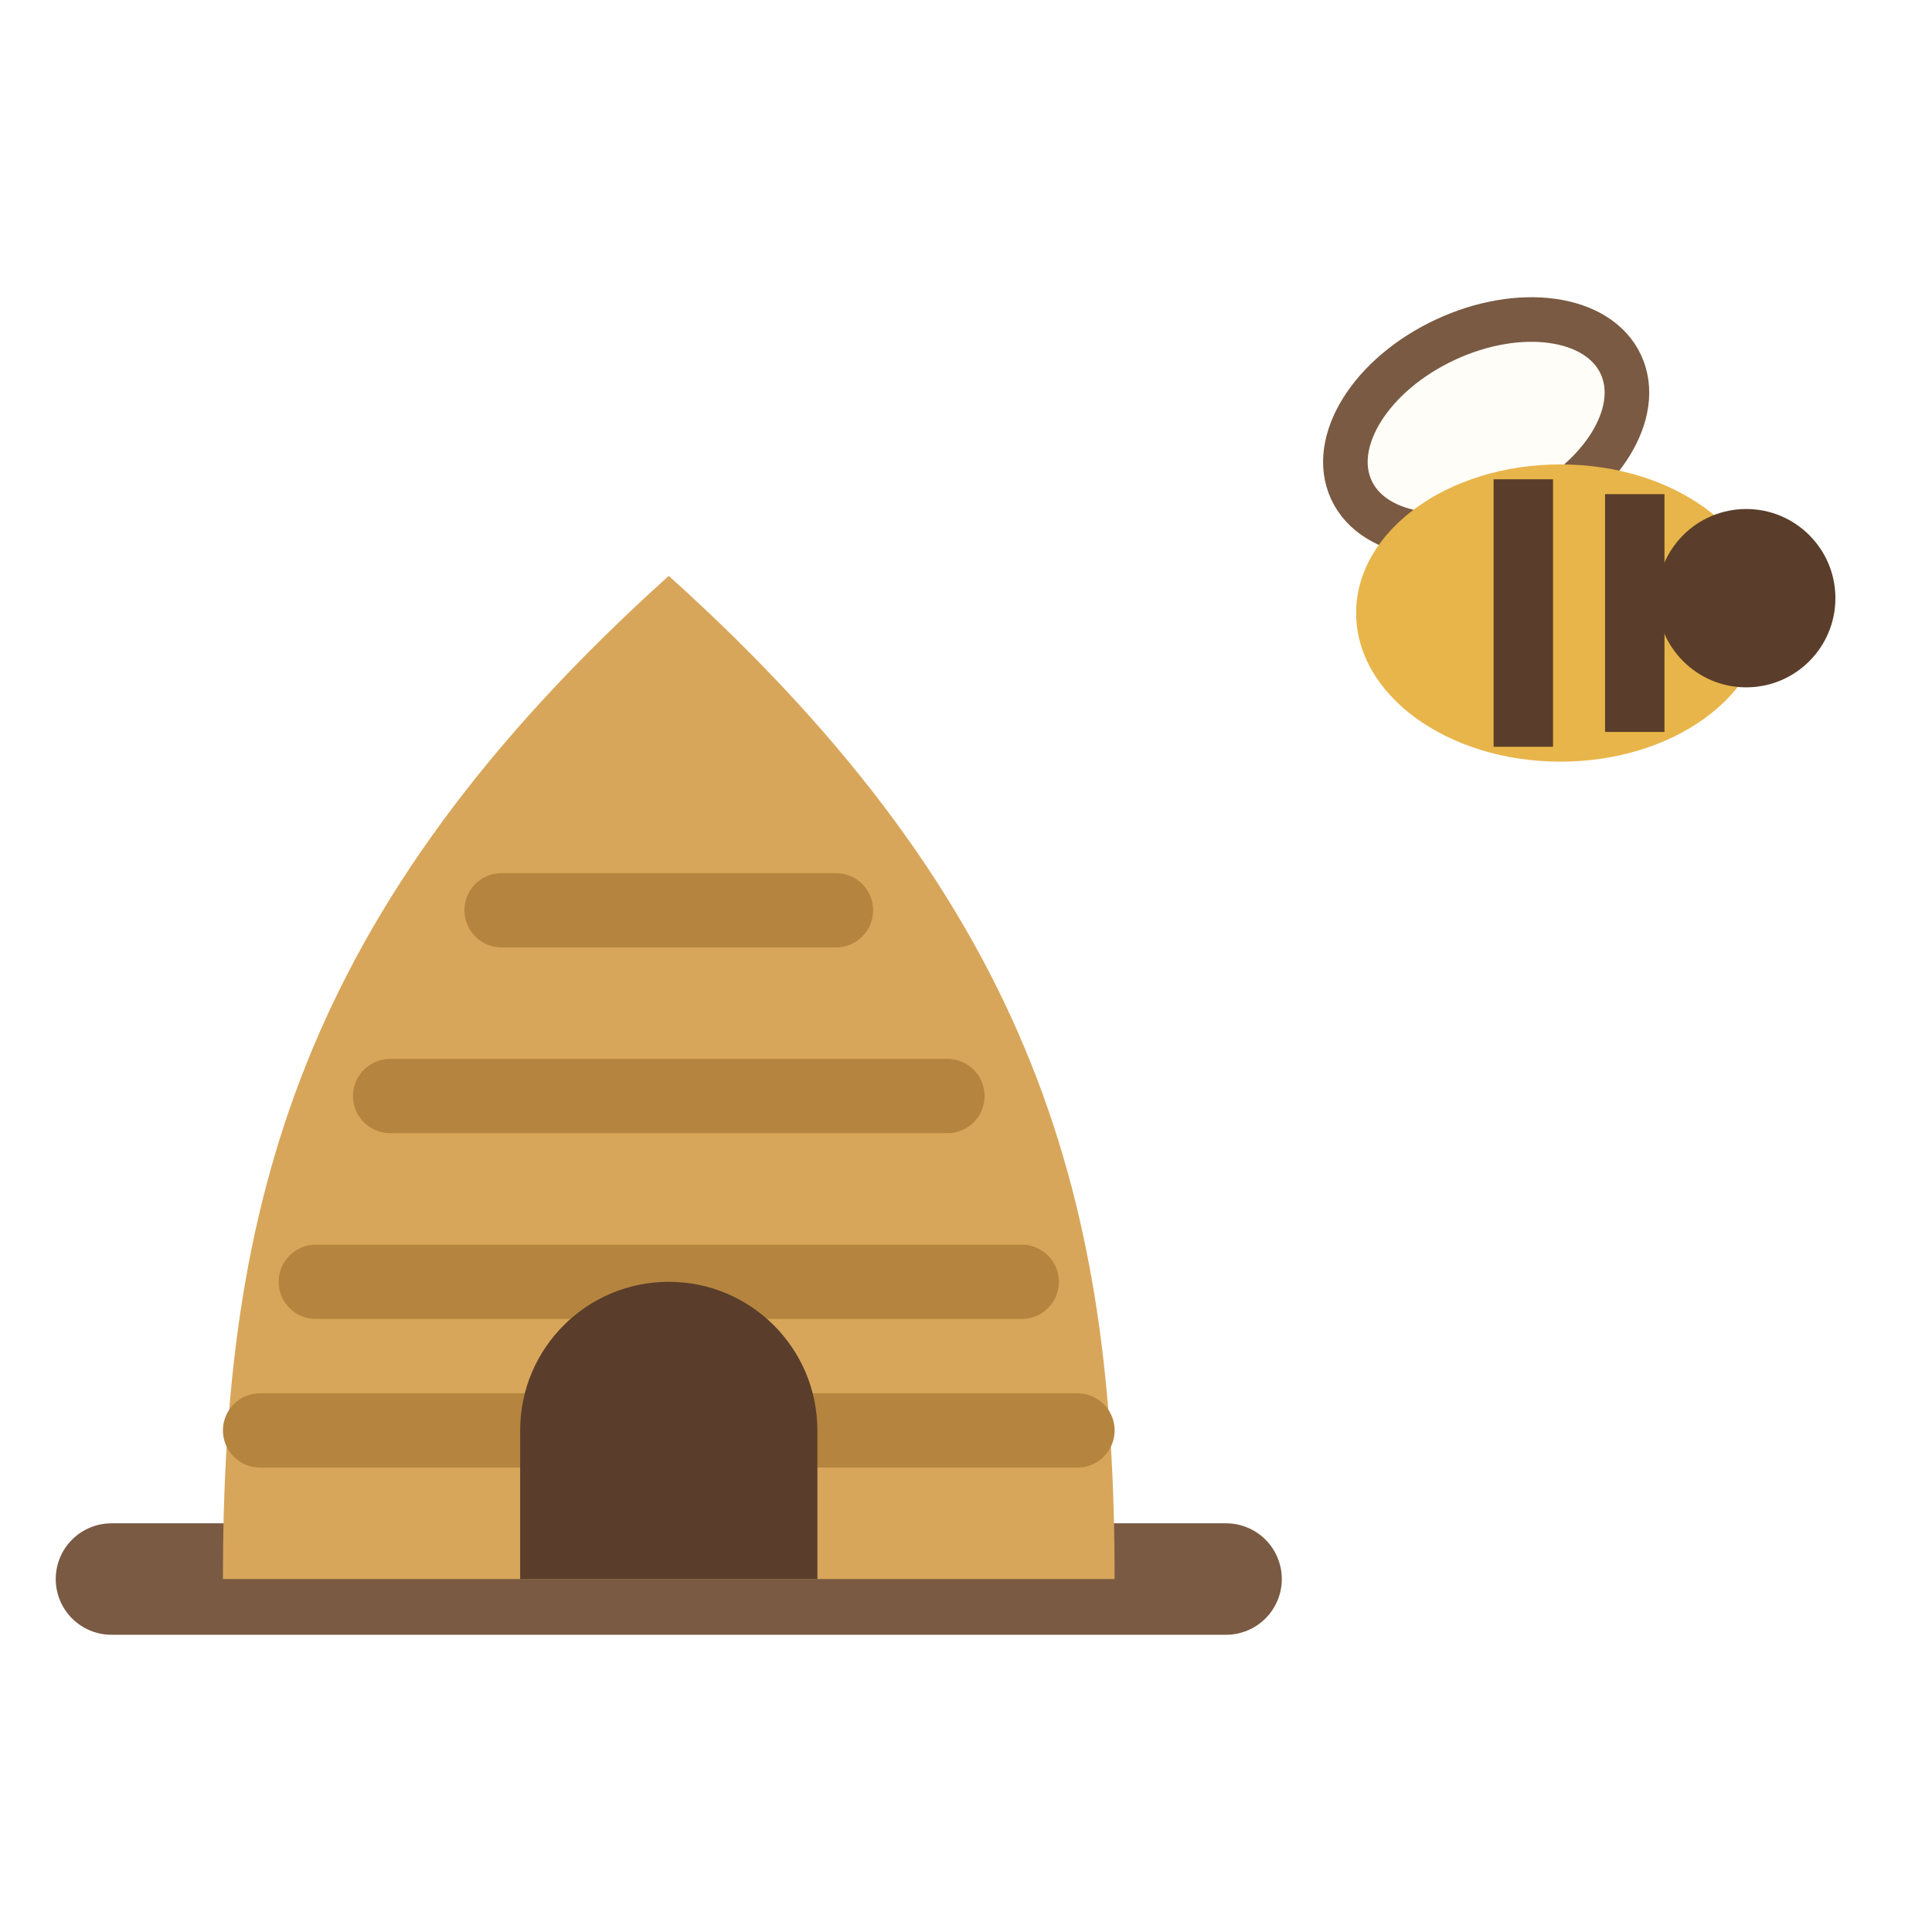
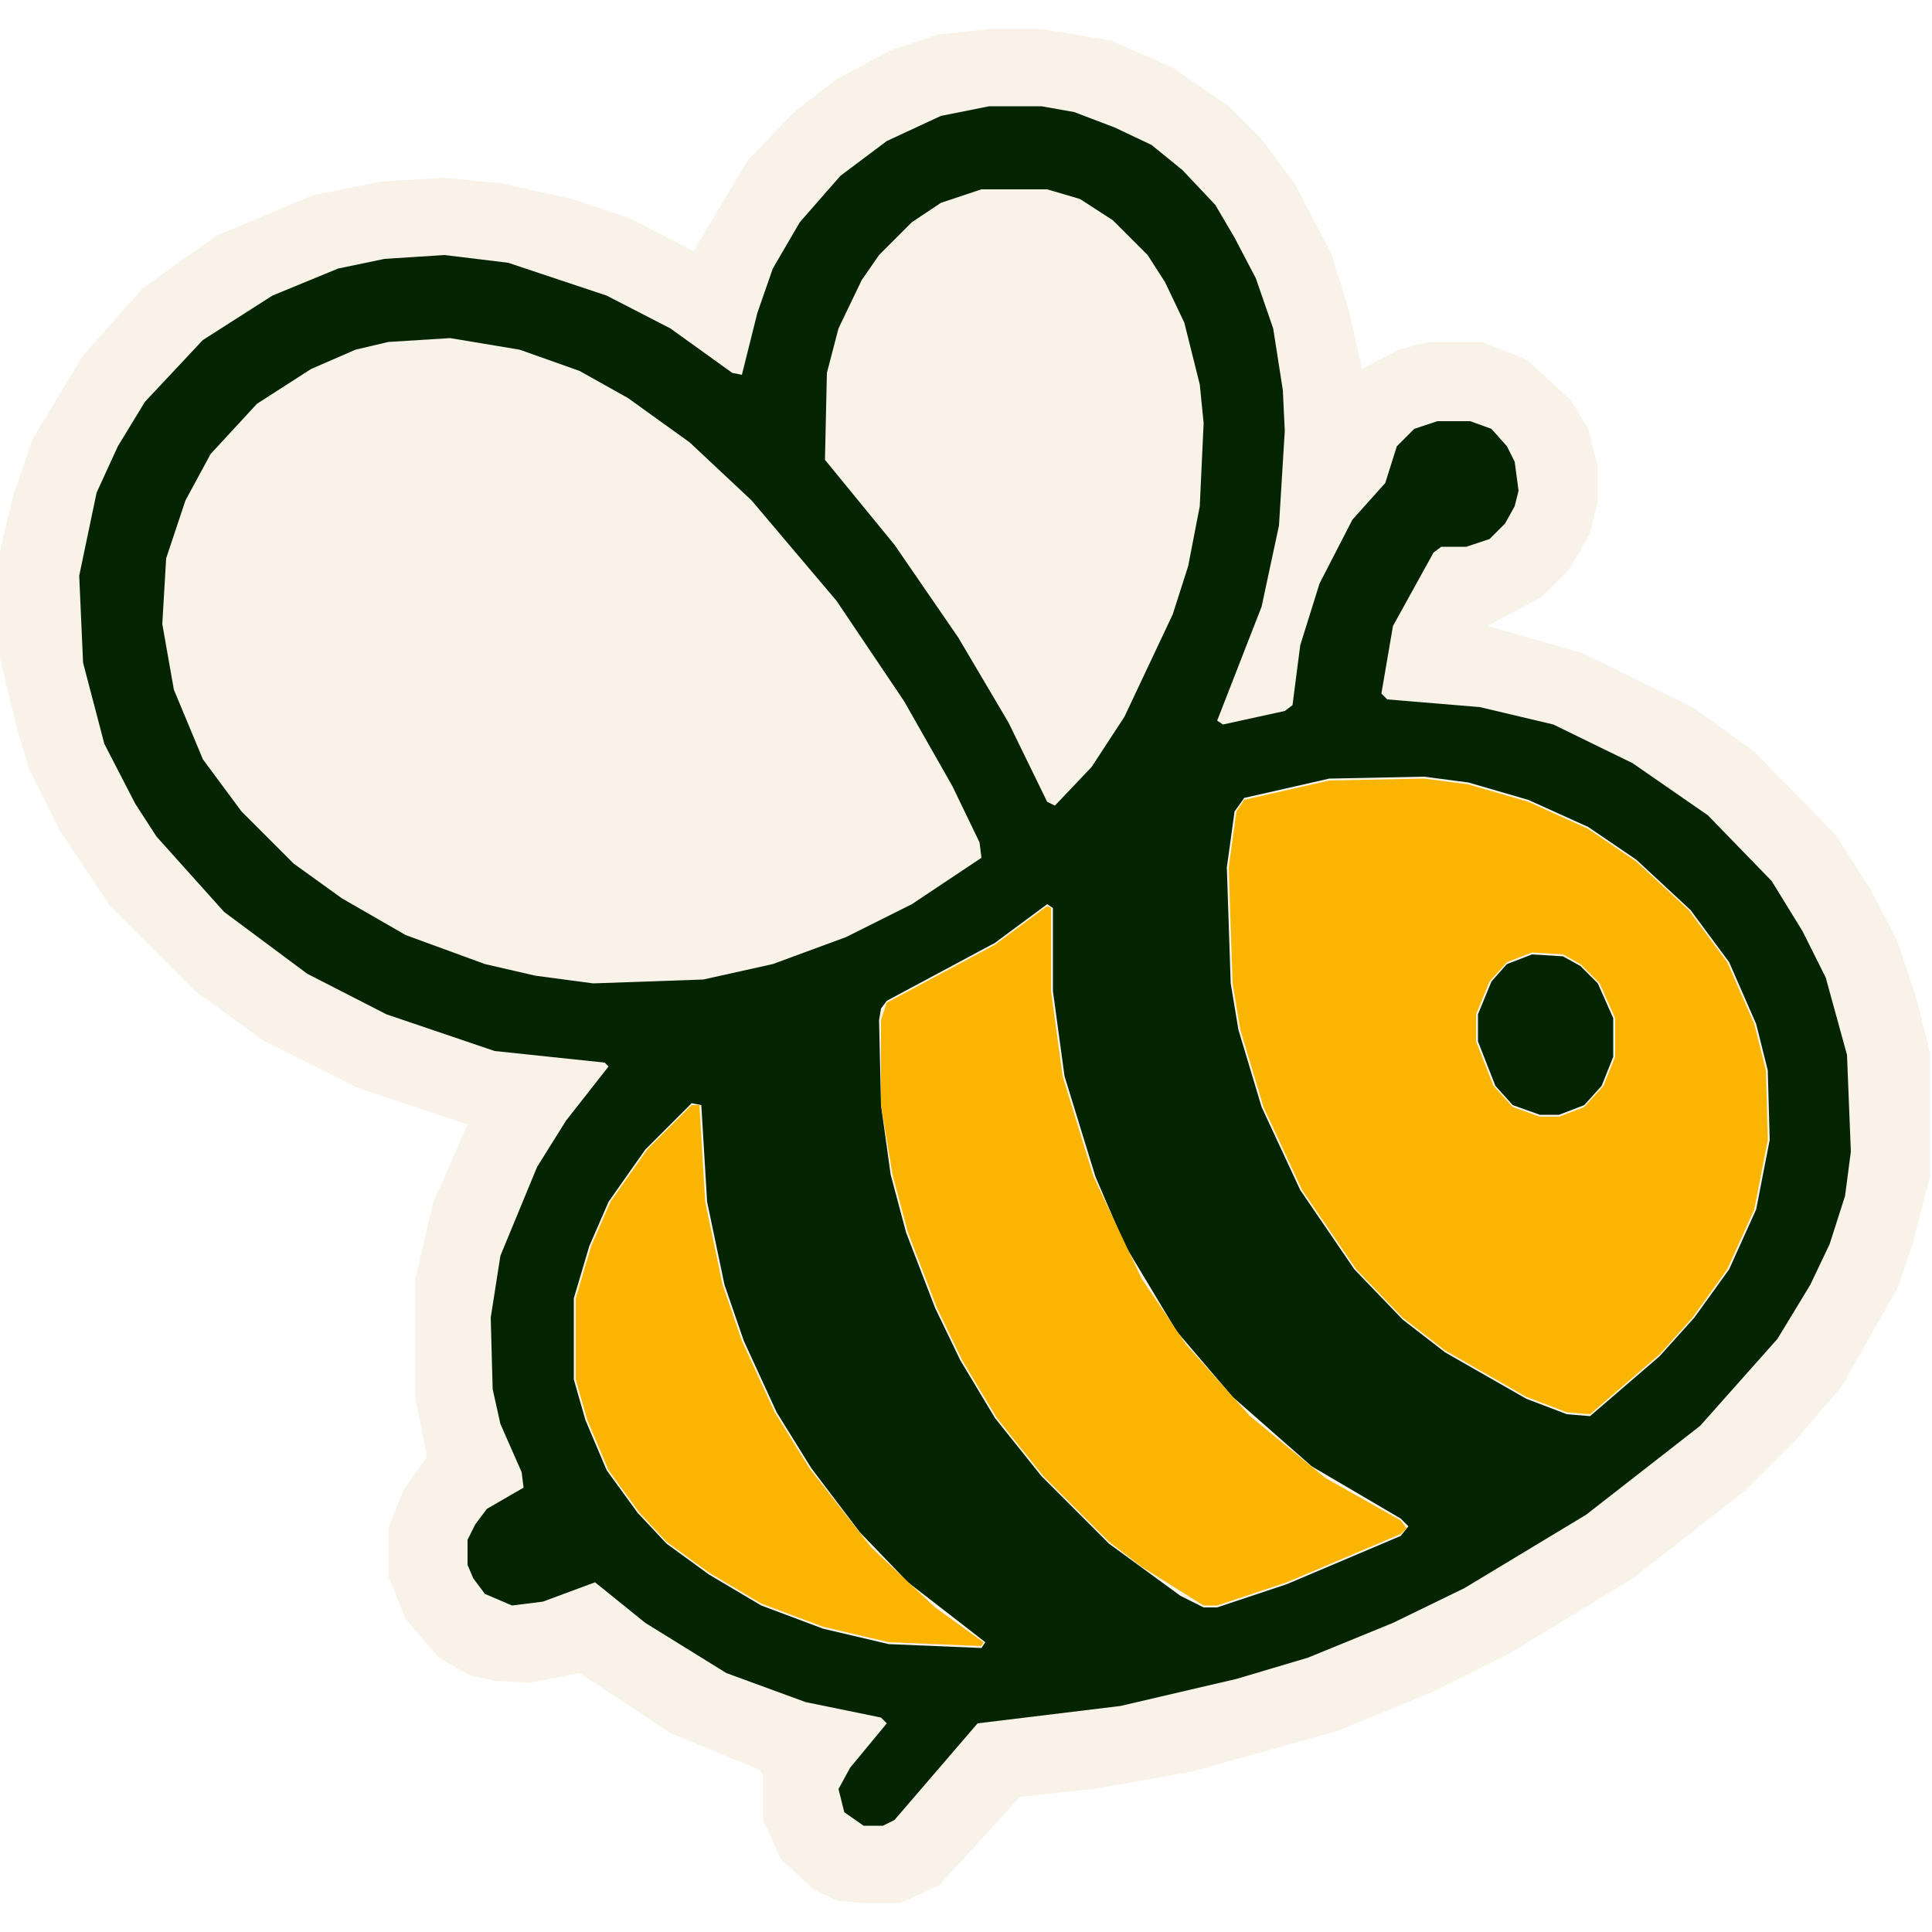
- <svg xmlns="http://www.w3.org/2000/svg" viewBox="3 -2.5 52 52">
-   <path d="M6 40 h30" stroke="#7A5A42" stroke-width="3" stroke-linecap="round" />
-   <path d="M9 40 C9 30 11 22 21 13 C31 22 33 30 33 40z" fill="#D8A65A" />
-   <path d="M11.5 32 h19 M10 36 h22 M13.5 27 h15 M16.5 22 h9" stroke="#B5853F" stroke-width="2" stroke-linecap="round" />
-   <path d="M17 40 v-4 a4 4 0 0 1 8 0 v4z" fill="#5A3E2B" />
-   <ellipse cx="43" cy="9" rx="4" ry="2.6" fill="#FFFDF8" stroke="#7A5A42" stroke-width="1.2" transform="rotate(-25 43 9)" />
-   <ellipse cx="45" cy="14" rx="5.5" ry="4" fill="#E8B54A" />
-   <path d="M44 10.4 v7.2 M47 10.8 v6.4" stroke="#5A3E2B" stroke-width="1.6" />
-   <circle cx="50" cy="13.6" r="2.4" fill="#5A3E2B" />
+ <svg xmlns="http://www.w3.org/2000/svg" viewBox="0 0 100 100">
+   <path fill="#F9F2E8" fill-rule="evenodd" d="M53.9 1.5L51.2 1.5L48.5 1.8L46.1 2.6L43.3 4.1L41.1 5.8L38.7 8.3L35.9 13.0L32.6 11.3L29.6 10.3L26.0 9.5L23.0 9.2L19.7 9.4L16.2 10.1L11.2 12.2L7.4 14.9L4.3 18.4L1.7 22.7L0.7 25.6L0.0 28.5L0.0 34.1L0.9 37.8L1.5 39.8L3.1 43.0L5.7 46.9L10.1 51.3L13.7 53.9L18.5 56.3L24.2 58.2L22.4 62.3L21.5 66.2L21.5 72.4L22.1 75.4L20.9 77.1L20.1 79.1L20.1 81.6L21.0 83.8L22.7 85.8L24.3 86.7L25.6 87.0L27.4 87.1L30.0 86.6L34.7 89.7L39.3 91.6L39.5 91.9L39.5 94.2L40.4 96.2L42.1 97.8L43.4 98.4L44.7 98.5L46.6 98.5L48.6 97.6L52.8 93.0L56.6 92.6L61.7 91.7L69.2 89.6L74.1 87.6L78.1 85.6L84.5 81.7L90.4 77.1L92.9 74.6L95.3 71.8L98.2 66.7L99.0 64.4L99.9 60.9L99.9 54.5L99.2 51.7L98.2 48.7L96.8 46.0L95.0 43.2L90.8 38.9L87.6 36.6L81.9 33.8L77.0 32.4L79.8 30.9L81.2 29.5L82.3 27.6L82.7 26.0L82.7 24.1L82.2 22.2L81.3 20.7L79.0 18.6L76.7 17.7L73.9 17.7L72.4 18.1L70.5 19.1L69.8 16.0L68.9 13.1L67.0 9.5L65.3 7.2L63.6 5.5L60.7 3.5L57.5 2.1Z" />
+   <path fill="#042402" fill-rule="evenodd" d="M79.3 49.4L78.0 49.9L77.2 50.8L76.5 52.5L76.5 53.9L77.4 56.2L78.3 57.2L79.7 57.7L80.7 57.7L82.0 57.2L82.9 56.2L83.5 54.7L83.5 52.7L82.7 50.9L81.8 50.0L80.9 49.5ZM53.9 5.5L51.2 5.5L48.7 6.0L45.9 7.3L43.5 9.1L41.4 11.5L40.0 13.9L39.2 16.2L38.4 19.4L37.9 19.3L34.7 17.0L31.4 15.3L26.3 13.6L23.0 13.2L19.9 13.4L17.5 13.9L14.1 15.3L10.5 17.6L7.5 20.8L6.1 23.1L5.0 25.5L4.1 29.8L4.3 34.3L5.4 38.5L7.0 41.6L8.1 43.3L11.6 47.2L15.9 50.4L20.0 52.5L25.6 54.4L31.3 55.0L31.5 55.2L29.3 58.0L27.8 60.4L25.9 65.0L25.4 68.2L25.5 71.9L25.9 73.7L27.0 76.2L27.1 77.0L25.2 78.1L24.6 78.9L24.2 79.7L24.2 81.0L24.5 81.7L25.1 82.5L26.5 83.1L28.1 82.9L30.8 81.9L33.4 84.0L37.6 86.6L41.7 88.1L45.6 88.9L45.9 89.2L44.0 91.5L43.4 92.6L43.7 93.8L44.7 94.5L45.7 94.5L46.3 94.2L50.6 89.2L58.0 88.3L64.0 86.9L67.7 85.8L72.1 84.0L75.8 82.2L82.1 78.4L88.0 73.8L92.0 69.3L93.7 66.5L94.7 64.4L95.5 61.9L95.8 59.6L95.6 54.6L94.5 50.6L93.3 48.2L91.7 45.6L88.4 42.2L84.5 39.5L80.4 37.5L76.6 36.6L71.8 36.2L71.5 35.9L72.1 32.4L74.2 28.6L74.6 28.3L75.9 28.3L77.1 27.9L77.9 27.1L78.4 26.2L78.6 25.4L78.4 23.9L78.0 23.1L77.2 22.2L76.1 21.8L74.4 21.8L73.2 22.2L72.3 23.1L71.7 25.0L70.0 26.9L68.3 30.2L67.3 33.4L66.9 36.5L66.5 36.8L63.3 37.5L63.0 37.3L65.3 31.4L66.2 27.2L66.5 22.3L66.4 20.2L65.9 17.0L65.0 14.4L63.9 12.3L62.9 10.6L61.2 8.8L59.6 7.5L57.7 6.6L55.6 5.8ZM35.8 57.1L36.3 57.2L36.6 62.2L37.5 66.5L38.5 69.4L40.2 73.1L42.0 76.0L44.5 79.3L47.0 81.9L51.0 85.0L50.8 85.3L46.0 85.1L42.6 84.3L39.4 83.1L36.7 81.5L34.5 79.9L33.0 78.3L31.4 76.1L30.3 73.5L29.7 71.4L29.7 67.2L30.5 64.5L31.5 62.2L33.4 59.5ZM45.9 51.8L51.5 48.8L54.2 46.8L54.5 47.0L54.5 51.3L55.1 55.7L56.7 60.9L58.2 64.4L60.9 68.9L63.8 72.3L67.9 75.9L72.5 78.6L72.9 79.0L72.5 79.5L66.6 82.0L63.0 83.2L62.3 83.2L61.1 82.6L57.4 79.9L53.9 76.4L51.5 73.4L49.7 70.4L48.4 67.7L46.9 63.8L46.1 60.8L45.6 57.2L45.5 52.8L45.6 52.2ZM64.4 41.3L68.8 40.3L73.7 40.2L76.0 40.5L79.1 41.4L82.2 42.8L84.7 44.5L87.5 47.1L89.5 49.8L90.9 53.0L91.5 55.4L91.6 59.0L90.9 62.6L89.5 65.7L87.7 68.2L85.9 70.2L82.3 73.3L81.1 73.2L79.0 72.4L74.8 70.0L72.6 68.3L70.1 65.7L67.3 61.6L65.3 57.3L64.1 53.3L63.7 50.9L63.5 44.9L63.9 42.0ZM9.6 25.9L10.9 23.5L13.3 20.9L16.1 19.1L18.4 18.1L20.1 17.7L23.3 17.5L26.9 18.1L30.0 19.2L32.5 20.6L35.7 22.9L38.9 25.9L43.3 31.1L46.8 36.3L49.3 40.7L50.7 43.6L50.8 44.4L47.2 46.8L43.8 48.5L40.0 49.9L36.4 50.7L30.7 50.9L27.7 50.5L25.1 49.9L21.0 48.4L17.7 46.5L15.2 44.7L12.5 42.0L10.5 39.3L9.0 35.7L8.4 32.3L8.6 28.9ZM50.8 9.8L54.2 9.8L55.9 10.3L57.6 11.4L59.4 13.2L60.3 14.6L61.3 16.7L62.1 19.9L62.3 21.9L62.1 26.2L61.5 29.3L60.7 31.8L58.2 37.1L56.5 39.7L54.6 41.7L54.2 41.5L52.2 37.4L49.6 33.0L46.3 28.2L42.7 23.8L42.8 19.3L43.4 17.0L44.6 14.5L45.5 13.2L47.2 11.5L48.7 10.5Z" />
+   <path fill="#FAB502" fill-rule="evenodd" d="M35.8 57.2L33.5 59.5L31.6 62.2L30.6 64.5L29.8 67.2L29.8 71.4L30.4 73.5L31.5 76.1L33.1 78.3L34.5 79.8L36.7 81.4L39.4 83.0L42.6 84.2L46.0 85.0L50.8 85.2L50.9 85.0L48.4 83.2L45.1 80.1L41.9 76.0L40.1 73.1L38.4 69.4L37.4 66.5L36.5 62.2L36.2 57.2ZM45.9 51.9L45.6 52.8L45.6 57.2L46.2 60.8L47.0 63.8L48.5 67.7L49.8 70.4L51.6 73.4L54.0 76.4L57.4 79.8L59.1 81.1L62.3 83.1L63.0 83.1L66.6 81.9L72.5 79.4L72.8 79.1L72.5 78.7L68.6 76.5L64.7 73.3L61.4 69.6L59.1 66.2L56.6 60.9L55.0 55.7L54.4 51.3L54.4 47.0L54.2 46.9L51.5 48.9ZM64.4 41.4L64.0 42.0L63.6 44.9L63.8 50.9L64.2 53.3L65.4 57.3L67.4 61.6L70.2 65.7L72.6 68.2L74.8 69.9L79.0 72.3L81.1 73.1L82.3 73.2L85.9 70.1L87.6 68.2L89.4 65.7L90.8 62.6L91.5 59.0L91.4 55.4L90.8 53.0L89.4 49.8L87.4 47.1L84.7 44.6L82.2 42.9L79.1 41.5L76.0 40.6L73.7 40.3L68.8 40.4ZM79.3 49.3L80.9 49.4L81.8 49.9L82.8 50.9L83.6 52.7L83.6 54.7L83.0 56.2L82.0 57.3L80.7 57.8L79.7 57.8L78.3 57.3L77.3 56.2L76.4 53.9L76.4 52.5L77.1 50.8L78.0 49.8Z" />
</svg>
